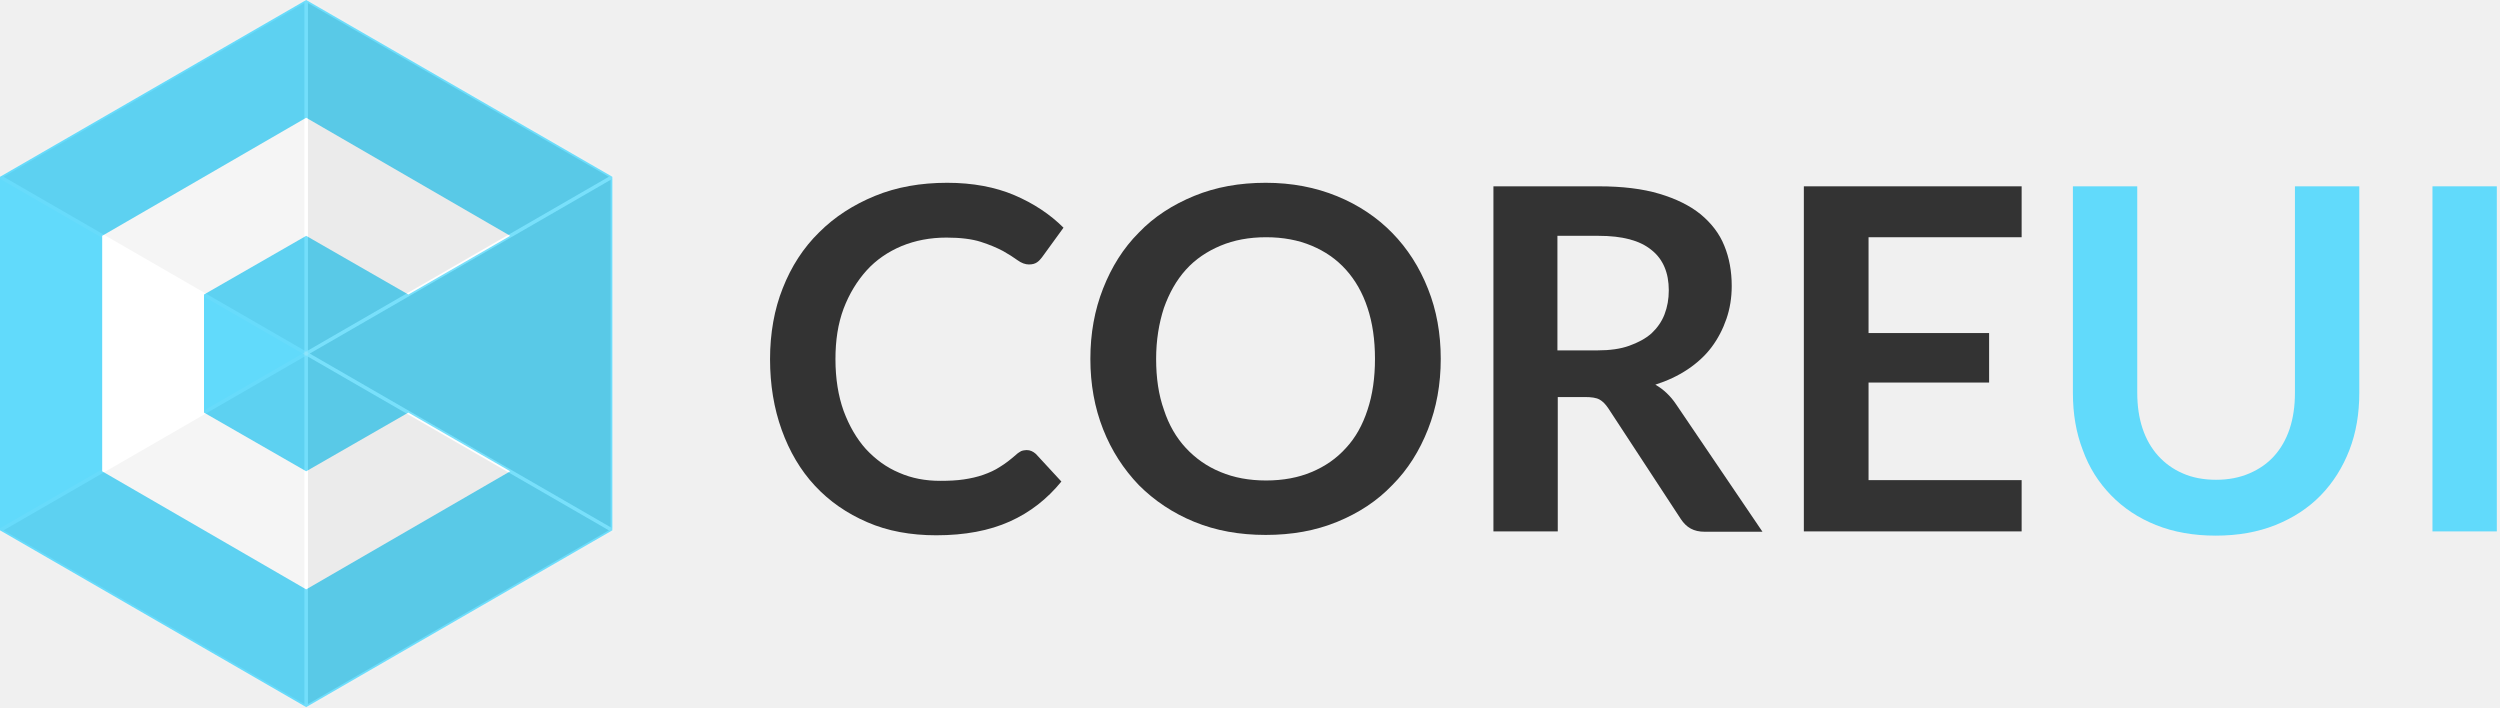
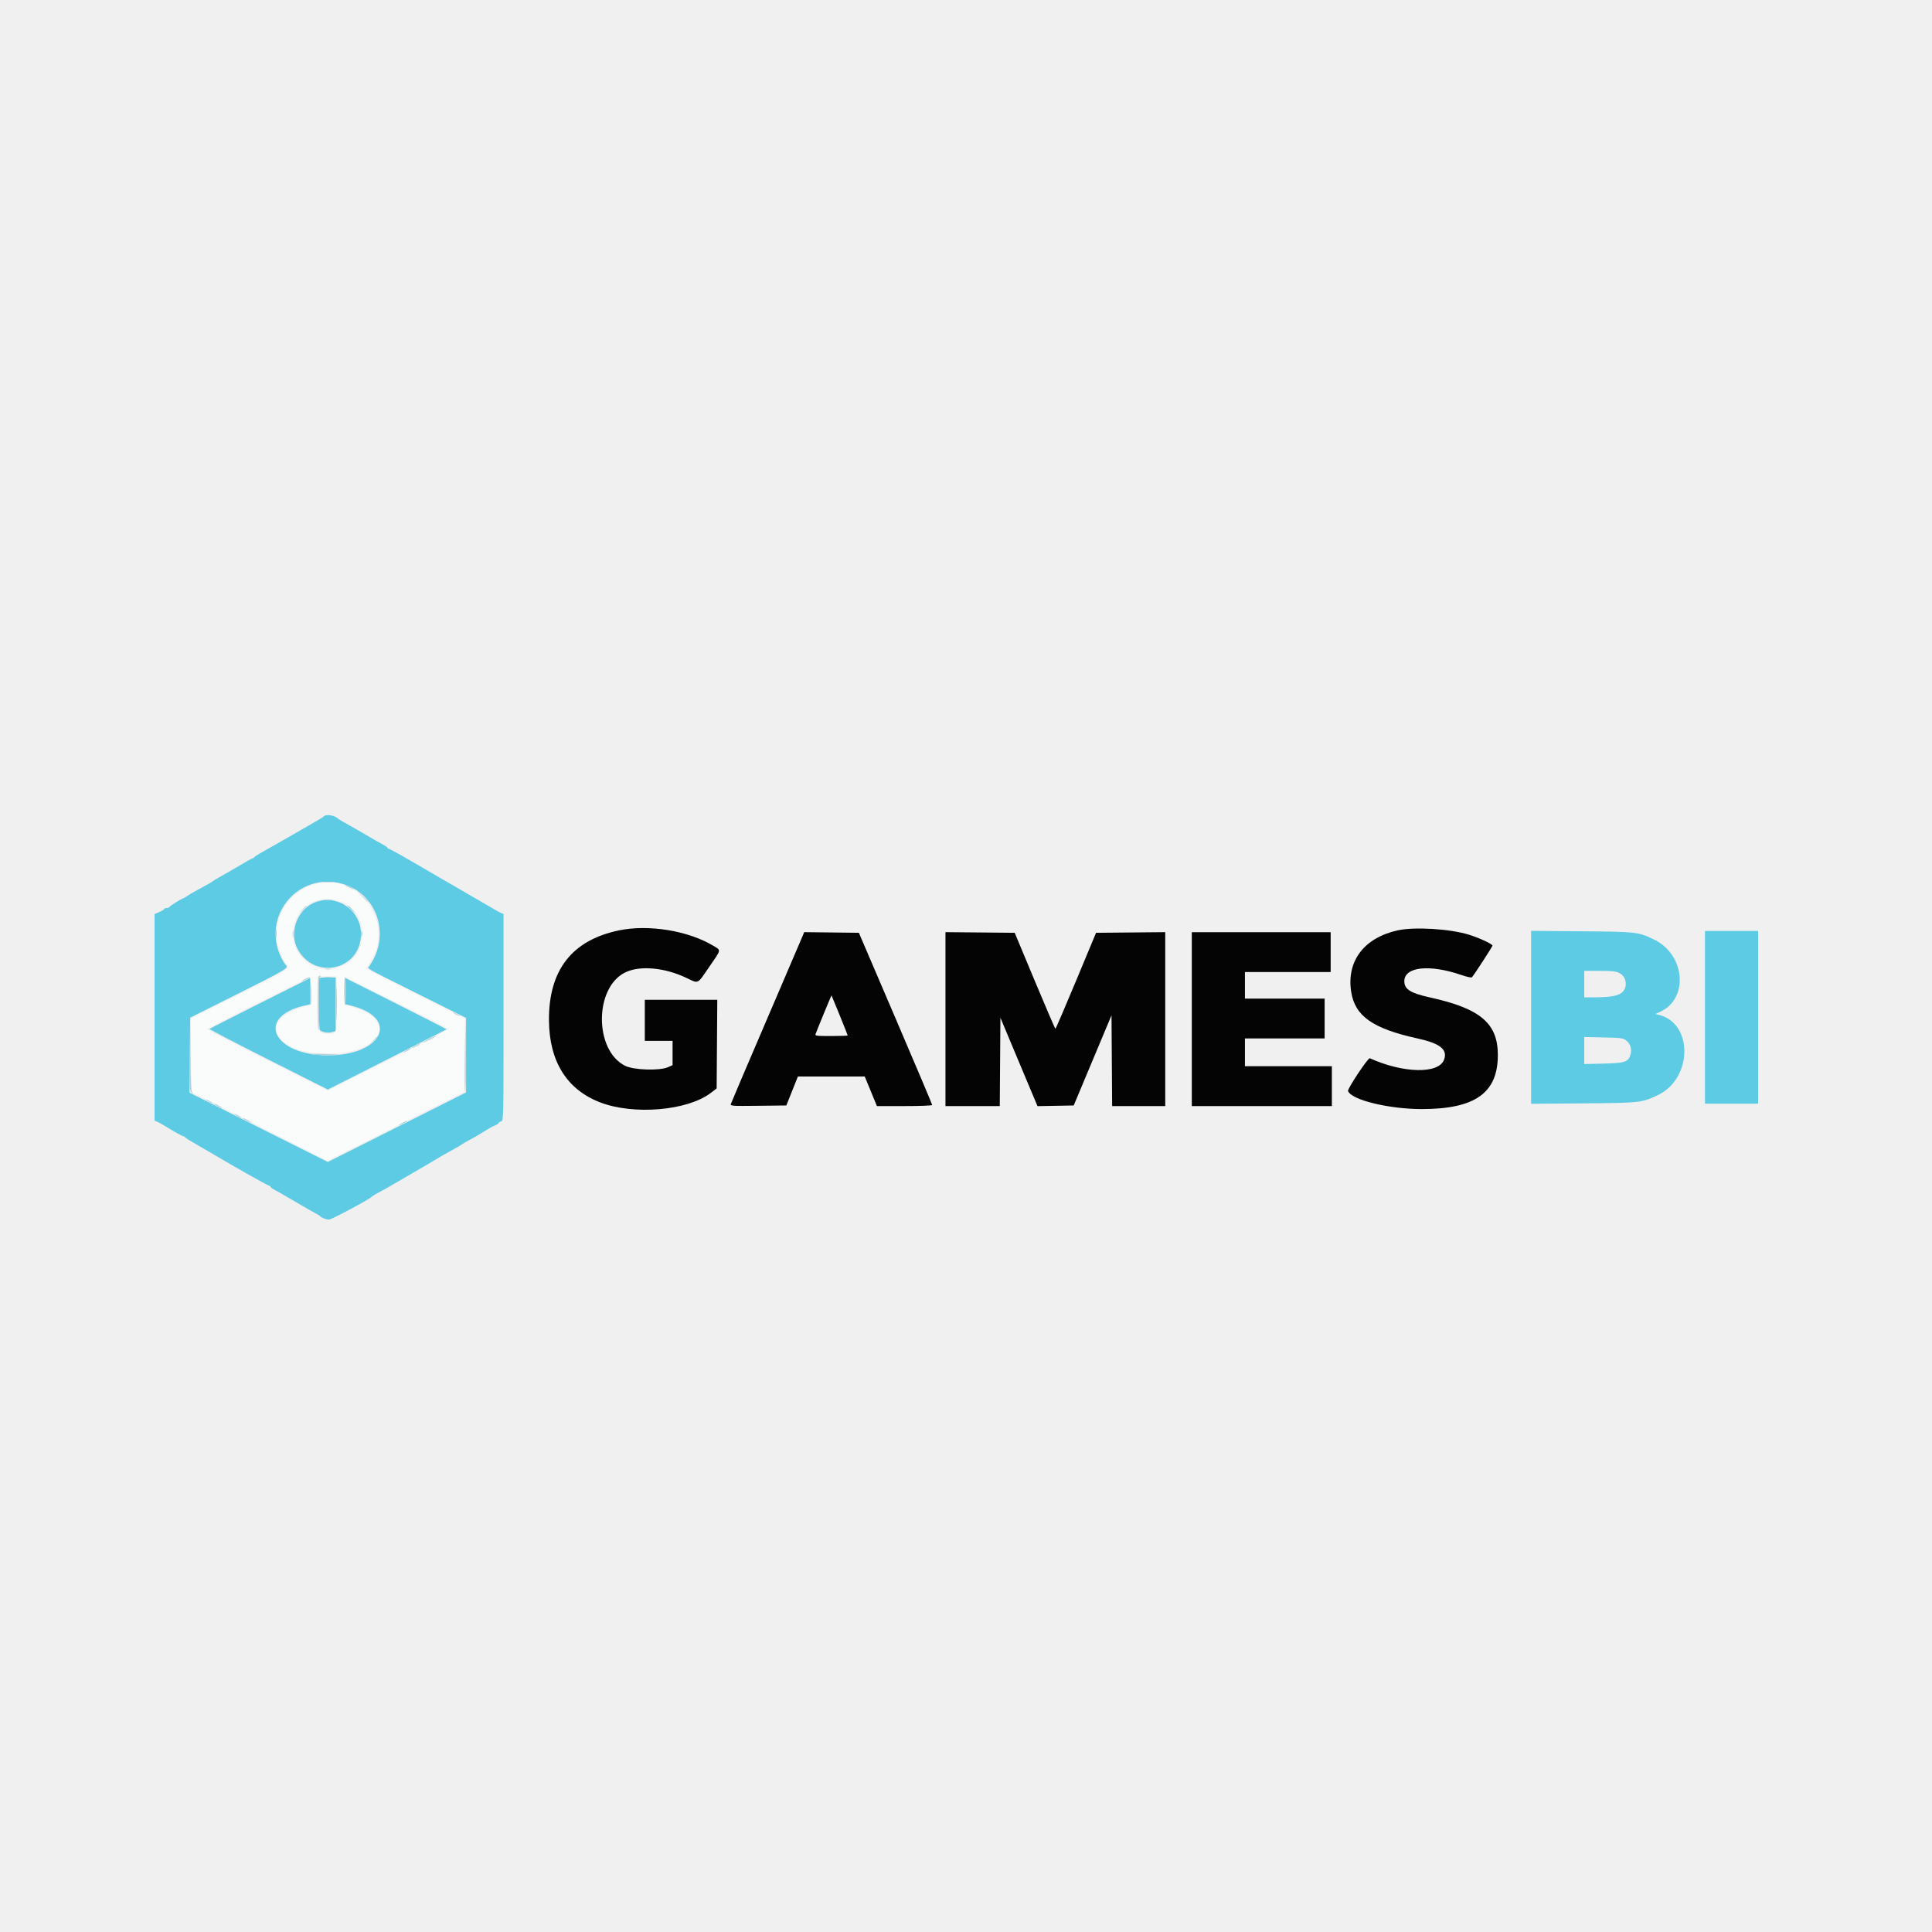
- <svg xmlns="http://www.w3.org/2000/svg" version="1.1" id="Warstwa_1" x="0px" y="0px" width="707.1px" height="200px" viewBox="0 0 707.1 200" enable-background="new 0 0 707.1 200" xml:space="preserve">
-   <polygon fill="#61DAFB" points="0,150 0,50 86.6,0 173.2,50 173.2,150 86.6,200 " />
-   <polygon fill="#FFFFFF" points="86.6,133.3 57.7,116.7 57.7,83.3 86.6,66.7 115.5,83.3 144.3,66.7 86.6,33.3 28.9,66.7 28.9,133.3   86.6,166.7 144.3,133.3 115.5,116.7 " />
-   <polygon opacity="0.04" stroke="#FFFFFF" stroke-miterlimit="10" enable-background="new    " points="0,50 86.6,100 86.6,0 " />
-   <polygon opacity="0.04" stroke="#FFFFFF" stroke-miterlimit="10" enable-background="new    " points="0,150 86.6,200 86.6,100 " />
-   <polygon opacity="0.08" stroke="#FFFFFF" stroke-miterlimit="10" enable-background="new    " points="86.6,100 173.2,150 173.2,50   " />
-   <polygon fill-opacity="0" points="86.6,100 0,50 0,150 " />
-   <polygon opacity="0.08" stroke="#FFFFFF" stroke-miterlimit="10" enable-background="new    " points="173.2,150 86.6,100 86.6,200   " />
-   <polygon opacity="0.08" stroke="#FFFFFF" stroke-miterlimit="10" enable-background="new    " points="173.2,50 86.6,0 86.6,100 " />
-   <g>
-     <path fill="#333333" d="M290.4,127.3c1,0,1.8,0.4,2.6,1.1l7.2,7.8c-4,4.9-8.8,8.7-14.6,11.3c-5.8,2.6-12.7,3.9-20.8,3.9   c-7.2,0-13.8-1.2-19.5-3.7c-5.8-2.5-10.7-5.9-14.8-10.3c-4.1-4.4-7.2-9.7-9.4-15.8c-2.2-6.1-3.3-12.8-3.3-20   c0-7.3,1.2-14.1,3.6-20.1c2.4-6.1,5.8-11.4,10.3-15.8c4.4-4.4,9.7-7.8,15.8-10.3s12.9-3.7,20.4-3.7c7.2,0,13.6,1.2,19,3.5   s10.1,5.4,13.9,9.2l-6.1,8.4c-0.4,0.5-0.8,1-1.4,1.4s-1.3,0.6-2.3,0.6s-2.1-0.4-3.2-1.2s-2.5-1.7-4.1-2.6c-1.7-0.9-3.8-1.8-6.3-2.6   c-2.5-0.8-5.8-1.2-9.7-1.2c-4.6,0-8.8,0.8-12.7,2.4c-3.8,1.6-7.2,3.9-9.9,6.9s-4.9,6.6-6.5,10.8c-1.6,4.3-2.3,9-2.3,14.3   c0,5.5,0.8,10.4,2.3,14.6c1.6,4.3,3.7,7.9,6.3,10.8c2.7,2.9,5.8,5.2,9.4,6.7c3.6,1.6,7.5,2.3,11.6,2.3c2.5,0,4.7-0.1,6.7-0.4   c2-0.3,3.8-0.7,5.5-1.3s3.3-1.3,4.8-2.3c1.5-0.9,3-2.1,4.5-3.4c0.4-0.4,0.9-0.7,1.4-1C289.3,127.4,289.9,127.3,290.4,127.3z" />
-     <path fill="#333333" d="M407.5,101.5c0,7.2-1.2,13.8-3.6,19.9s-5.7,11.4-10.1,15.8c-4.3,4.5-9.5,7.9-15.6,10.4s-12.8,3.7-20.2,3.7   c-7.4,0-14.1-1.2-20.2-3.7s-11.3-6-15.7-10.4c-4.3-4.5-7.7-9.7-10.1-15.8c-2.4-6.1-3.6-12.7-3.6-19.9c0-7.2,1.2-13.8,3.6-19.9   s5.7-11.4,10.1-15.8c4.3-4.5,9.6-7.9,15.7-10.4s12.8-3.7,20.2-3.7c7.4,0,14.1,1.3,20.2,3.8s11.3,6,15.6,10.4   c4.3,4.4,7.7,9.7,10.1,15.8C406.3,87.7,407.5,94.3,407.5,101.5z M388.9,101.5c0-5.4-0.7-10.2-2.1-14.4c-1.4-4.3-3.5-7.9-6.1-10.8   c-2.7-3-5.9-5.2-9.7-6.8c-3.8-1.6-8.1-2.4-12.9-2.4s-9.1,0.8-12.9,2.4s-7.1,3.8-9.8,6.8c-2.7,3-4.7,6.6-6.2,10.8   c-1.4,4.3-2.2,9.1-2.2,14.4c0,5.4,0.7,10.2,2.2,14.4c1.4,4.3,3.5,7.9,6.2,10.8s5.9,5.2,9.8,6.8c3.8,1.6,8.1,2.4,12.9,2.4   s9.1-0.8,12.9-2.4c3.8-1.6,7-3.8,9.7-6.8c2.7-2.9,4.7-6.5,6.1-10.8C388.2,111.7,388.9,106.9,388.9,101.5z" />
-     <path fill="#333333" d="M440.6,112.2v38.1h-18.2V52.7h29.8c6.7,0,12.4,0.7,17.1,2.1c4.7,1.4,8.6,3.3,11.7,5.8   c3,2.5,5.3,5.4,6.7,8.9c1.4,3.4,2.1,7.2,2.1,11.4c0,3.3-0.5,6.4-1.5,9.3s-2.4,5.6-4.2,8c-1.8,2.4-4.1,4.5-6.8,6.3   c-2.7,1.8-5.7,3.2-9.1,4.3c2.3,1.3,4.3,3.2,5.9,5.6l24.4,36h-16.3c-1.6,0-2.9-0.3-4-0.9c-1.1-0.6-2-1.5-2.8-2.7l-20.5-31.3   c-0.8-1.2-1.6-2-2.5-2.5s-2.3-0.7-4.1-0.7h-7.7V112.2z M440.6,99.1h11.3c3.4,0,6.4-0.4,8.9-1.3s4.6-2,6.3-3.5   c1.6-1.5,2.9-3.3,3.7-5.4c0.8-2.1,1.2-4.3,1.2-6.8c0-4.9-1.6-8.8-4.9-11.4c-3.3-2.7-8.2-4-15-4h-11.6v32.4H440.6z" />
-     <path fill="#333333" d="M571.8,52.7v14.4h-43.3v27.1h34.1v14h-34.1v27.6h43.3v14.5h-61.6V52.7H571.8z" />
-     <path fill="#61DAFB" d="M626.8,135.7c3.5,0,6.6-0.6,9.4-1.8c2.8-1.2,5.1-2.8,7-4.9c1.9-2.1,3.4-4.7,4.4-7.7s1.5-6.4,1.5-10.1V52.7   h18.2v58.5c0,5.8-0.9,11.2-2.8,16.1c-1.9,4.9-4.6,9.2-8.1,12.8c-3.5,3.6-7.8,6.4-12.8,8.4s-10.6,3-16.9,3s-11.9-1-16.9-3   s-9.2-4.8-12.7-8.4c-3.5-3.6-6.2-7.8-8-12.8c-1.9-4.9-2.8-10.3-2.8-16.1V52.7h18.2v58.4c0,3.7,0.5,7.1,1.5,10.1s2.5,5.6,4.4,7.7   s4.2,3.8,7,5C620.1,135.1,623.3,135.7,626.8,135.7z" />
-     <path fill="#61DAFB" d="M706.2,150.3H688V52.7h18.2V150.3z" />
+ <svg xmlns="http://www.w3.org/2000/svg" id="svg" version="1.1" width="400" height="400" viewBox="0 0 400 400">
+   <g id="svgg">
+     <path id="path0" d="M67.112 168.977 C 66.982 169.102,66.512 169.411,66.069 169.665 C 65.625 169.918,63.220 171.306,60.724 172.750 C 58.227 174.194,55.497 175.750,54.655 176.208 C 53.814 176.666,52.947 177.200,52.730 177.395 C 52.513 177.590,52.271 177.750,52.191 177.750 C 52.112 177.750,50.939 178.407,49.586 179.209 C 48.232 180.012,46.450 181.041,45.625 181.497 C 44.800 181.952,44.069 182.392,44.000 182.475 C 43.931 182.557,43.481 182.837,43.000 183.096 C 40.542 184.420,39.312 185.120,38.711 185.538 C 38.346 185.792,37.982 186.000,37.903 186.000 C 37.658 186.000,35.130 187.592,35.042 187.803 C 34.996 187.911,34.743 188.000,34.479 188.000 C 34.216 188.000,34.000 188.086,34.000 188.191 C 34.000 188.296,33.550 188.577,33.000 188.815 L 32.000 189.249 32.000 210.630 L 32.000 232.012 32.563 232.252 C 32.872 232.384,33.536 232.746,34.039 233.058 C 36.000 234.274,37.753 235.250,37.975 235.250 C 38.104 235.250,38.246 235.339,38.292 235.449 C 38.337 235.558,39.652 236.374,41.212 237.261 C 42.772 238.149,44.414 239.100,44.860 239.375 C 47.259 240.854,55.510 245.500,55.736 245.500 C 55.881 245.500,56.000 245.593,56.000 245.706 C 56.000 245.819,56.478 246.162,57.063 246.468 C 57.647 246.774,58.575 247.299,59.125 247.634 C 59.675 247.968,60.969 248.722,62.000 249.308 C 63.031 249.894,64.100 250.510,64.375 250.677 C 64.650 250.844,65.156 251.123,65.500 251.298 C 65.844 251.472,66.181 251.685,66.250 251.770 C 66.533 252.121,67.509 252.500,68.130 252.500 C 68.651 252.500,76.437 248.334,77.000 247.754 C 77.197 247.551,78.038 247.054,79.125 246.497 C 79.675 246.215,80.575 245.710,81.125 245.373 C 81.675 245.037,82.856 244.348,83.750 243.843 C 85.105 243.078,90.052 240.178,91.875 239.081 C 92.150 238.916,92.769 238.570,93.250 238.313 C 94.517 237.635,95.323 237.163,95.750 236.849 C 95.956 236.697,96.744 236.251,97.500 235.857 C 98.256 235.463,99.494 234.740,100.250 234.250 C 101.006 233.760,101.991 233.209,102.438 233.025 C 102.884 232.840,103.250 232.604,103.250 232.499 C 103.250 232.394,103.475 232.249,103.750 232.178 C 104.245 232.048,104.250 231.837,104.250 210.642 L 104.250 189.238 103.688 188.998 C 103.378 188.866,102.714 188.504,102.211 188.192 C 101.708 187.880,100.639 187.255,99.836 186.804 C 99.032 186.352,98.206 185.879,98.000 185.752 C 97.455 185.417,92.432 182.503,90.887 181.625 C 90.160 181.213,87.598 179.722,85.192 178.313 C 82.787 176.903,80.691 175.750,80.534 175.750 C 80.378 175.750,80.250 175.663,80.250 175.557 C 80.250 175.451,79.828 175.142,79.313 174.870 C 78.797 174.599,77.531 173.882,76.500 173.278 C 74.407 172.050,73.129 171.316,70.722 169.961 C 70.394 169.776,70.069 169.569,70.000 169.500 C 69.326 168.826,67.598 168.513,67.112 168.977 M70.823 182.968 C 78.120 184.991,80.972 193.658,76.444 200.051 C 76.052 200.604,75.014 200.015,86.438 205.723 L 96.500 210.751 96.500 218.466 L 96.500 226.181 82.188 233.377 L 67.875 240.573 53.559 233.403 L 39.243 226.233 39.309 218.462 L 39.375 210.691 49.436 205.658 C 59.260 200.744,59.874 200.372,59.149 199.770 C 58.956 199.610,58.510 198.870,58.157 198.125 C 54.125 189.609,61.772 180.458,70.823 182.968 M64.875 186.968 C 61.483 188.517,59.861 193.113,61.556 196.375 C 65.039 203.078,74.739 200.870,74.739 193.375 C 74.739 188.294,69.467 184.870,64.875 186.968 M317.000 210.625 L 317.000 228.529 327.813 228.439 C 339.628 228.342,339.821 228.321,343.181 226.757 C 350.454 223.372,350.619 211.832,343.419 210.106 L 342.713 209.936 343.669 209.507 C 349.715 206.790,348.921 197.574,342.375 194.479 C 339.128 192.943,338.824 192.909,327.438 192.811 L 317.000 192.720 317.000 210.625 M353.000 210.625 L 353.000 228.500 358.500 228.500 L 364.000 228.500 364.000 210.625 L 364.000 192.750 358.500 192.750 L 353.000 192.750 353.000 210.625 M335.250 201.438 C 336.838 202.231,337.083 204.542,335.689 205.583 C 334.864 206.199,333.275 206.466,330.313 206.485 L 328.000 206.500 328.000 203.750 L 328.000 201.000 331.188 201.000 C 333.721 201.001,334.554 201.090,335.250 201.438 M66.110 202.473 C 65.919 202.664,66.016 212.879,66.212 213.192 C 66.517 213.681,67.786 213.942,68.688 213.702 L 69.500 213.486 69.500 207.930 L 69.500 202.375 67.854 202.375 C 66.949 202.375,66.164 202.419,66.110 202.473 M53.824 207.708 C 48.159 210.560,43.462 212.955,43.387 213.030 C 43.312 213.104,48.791 215.958,55.563 219.371 L 67.875 225.576 80.125 219.377 C 86.862 215.968,92.408 213.152,92.449 213.119 C 92.490 213.086,87.793 210.681,82.012 207.774 L 71.500 202.488 71.500 205.197 L 71.500 207.905 72.799 208.238 C 82.847 210.814,79.181 218.500,67.904 218.500 C 56.518 218.500,52.791 210.563,63.063 208.189 L 64.250 207.914 64.250 205.207 C 64.250 203.718,64.222 202.505,64.188 202.511 C 64.153 202.517,59.490 204.856,53.824 207.708 M336.668 215.400 C 337.527 216.043,337.904 217.214,337.597 218.287 C 337.142 219.873,336.436 220.115,331.982 220.209 L 328.000 220.294 328.000 217.500 L 328.000 214.706 331.982 214.791 C 335.563 214.866,336.035 214.928,336.668 215.400 " stroke="none" fill="#5ccbe3" fill-rule="evenodd" />
+     <path id="path1" d="M65.250 183.074 C 58.000 185.151,55.004 193.466,59.306 199.571 C 60.058 200.639,60.181 200.560,49.528 205.875 L 39.506 210.875 39.566 218.475 L 39.625 226.076 53.734 233.190 L 67.844 240.305 81.984 233.170 L 96.125 226.035 96.176 218.455 L 96.227 210.875 85.989 205.750 C 80.357 202.931,75.750 200.589,75.750 200.545 C 75.750 200.501,76.084 199.979,76.492 199.386 C 81.964 191.433,74.397 180.453,65.250 183.074 M71.182 186.909 C 75.765 189.092,76.417 196.137,72.316 199.160 C 67.383 202.797,60.648 199.458,60.648 193.375 C 60.648 187.823,66.089 184.483,71.182 186.909 M69.750 207.782 C 69.750 214.170,69.789 214.042,67.867 214.042 C 65.765 214.042,65.750 213.997,65.750 207.753 C 65.750 201.441,65.494 202.125,67.855 202.125 L 69.750 202.125 69.750 207.782 M64.375 205.248 L 64.375 208.079 62.828 208.516 C 53.106 211.257,56.713 218.125,67.875 218.125 C 78.993 218.125,82.578 211.236,72.881 208.505 L 71.375 208.080 71.305 205.165 C 71.266 203.562,71.299 202.250,71.378 202.250 C 71.590 202.250,92.590 212.768,92.834 212.997 C 92.949 213.105,87.380 216.033,80.459 219.504 L 67.875 225.815 55.285 219.518 C 48.361 216.055,42.772 213.144,42.867 213.048 C 43.213 212.698,63.883 202.306,64.125 202.360 C 64.274 202.394,64.375 203.565,64.375 205.248 " stroke="none" fill="#fafbfb" fill-rule="evenodd" />
+     <path id="path2" d="M66.932 186.430 C 67.376 186.486,68.163 186.487,68.682 186.432 C 69.201 186.378,68.838 186.333,67.875 186.332 C 66.912 186.331,66.488 186.375,66.932 186.430 M72.000 187.578 C 72.000 187.621,72.366 187.987,72.813 188.391 L 73.625 189.125 72.891 188.313 C 72.206 187.555,72.000 187.385,72.000 187.578 M57.077 193.375 C 57.079 194.200,57.126 194.507,57.181 194.058 C 57.237 193.609,57.236 192.934,57.179 192.558 C 57.122 192.182,57.076 192.550,57.077 193.375 M74.813 193.375 C 74.816 193.925,74.867 194.121,74.927 193.810 C 74.987 193.499,74.984 193.049,74.922 192.810 C 74.859 192.571,74.810 192.825,74.813 193.375 M67.192 202.431 C 67.641 202.487,68.316 202.486,68.692 202.429 C 69.068 202.372,68.700 202.326,67.875 202.327 C 67.050 202.329,66.743 202.376,67.192 202.431 M69.607 207.750 C 69.607 210.844,69.643 212.109,69.687 210.563 C 69.730 209.016,69.730 206.484,69.687 204.938 C 69.643 203.391,69.607 204.656,69.607 207.750 " stroke="none" fill="#79c8dd" fill-rule="evenodd" />
+     <path id="path3" d="M67.192 182.681 C 67.641 182.737,68.316 182.736,68.692 182.679 C 69.068 182.622,68.700 182.576,67.875 182.577 C 67.050 182.579,66.743 182.626,67.192 182.681 M71.521 183.343 C 71.778 183.573,73.250 184.250,73.250 184.138 C 73.250 183.994,71.864 183.250,71.596 183.250 C 71.497 183.250,71.464 183.292,71.521 183.343 M74.990 185.563 C 76.026 186.666,76.250 186.865,76.250 186.677 C 76.250 186.637,75.716 186.103,75.063 185.490 L 73.875 184.375 74.990 185.563 M62.609 188.313 L 61.875 189.125 62.688 188.391 C 63.445 187.706,63.615 187.500,63.422 187.500 C 63.379 187.500,63.013 187.866,62.609 188.313 M60.572 193.375 C 60.573 194.063,60.622 194.314,60.679 193.934 C 60.737 193.554,60.735 192.992,60.676 192.684 C 60.617 192.377,60.570 192.688,60.572 193.375 M67.440 200.677 C 67.751 200.737,68.201 200.734,68.440 200.672 C 68.679 200.609,68.425 200.560,67.875 200.563 C 67.325 200.566,67.129 200.617,67.440 200.677 M65.917 202.167 C 65.686 202.398,65.706 213.193,65.938 213.337 C 66.041 213.401,66.093 210.970,66.053 207.935 C 65.997 203.643,66.053 202.371,66.303 202.212 C 66.486 202.096,66.508 202.006,66.354 202.004 C 66.205 202.002,66.008 202.075,65.917 202.167 M63.188 202.644 C 62.260 203.146,62.306 203.363,63.238 202.881 C 63.643 202.672,64.044 202.500,64.128 202.500 C 64.212 202.500,64.245 203.789,64.203 205.363 C 64.160 206.938,64.213 208.138,64.321 208.030 C 64.607 207.743,64.423 202.430,64.125 202.343 C 63.987 202.304,63.566 202.439,63.188 202.644 M71.250 205.110 C 71.250 206.683,71.334 208.023,71.438 208.086 C 71.541 208.150,71.625 206.863,71.625 205.226 C 71.625 203.589,71.541 202.250,71.438 202.250 C 71.334 202.250,71.250 203.537,71.250 205.110 M93.750 209.612 C 93.750 209.681,94.088 209.912,94.500 210.125 C 94.912 210.338,95.250 210.457,95.250 210.388 C 95.250 210.319,94.912 210.088,94.500 209.875 C 94.088 209.662,93.750 209.543,93.750 209.612 M39.309 218.282 C 39.255 225.318,39.285 225.967,39.688 226.282 C 40.074 226.585,40.089 226.579,39.816 226.229 C 39.590 225.939,39.489 223.791,39.437 218.229 L 39.367 210.625 39.309 218.282 M96.250 218.550 C 96.181 222.772,96.211 226.139,96.316 226.034 C 96.422 225.929,96.478 222.475,96.441 218.359 L 96.375 210.875 96.250 218.550 M77.237 215.438 L 76.375 216.375 77.313 215.513 C 78.185 214.712,78.365 214.500,78.174 214.500 C 78.132 214.500,77.710 214.922,77.237 215.438 M88.688 215.141 C 88.034 215.481,87.500 215.816,87.500 215.884 C 87.500 215.996,89.975 214.827,90.229 214.595 C 90.539 214.313,89.725 214.601,88.688 215.141 M86.000 216.500 C 85.519 216.763,85.215 216.984,85.325 216.990 C 85.590 217.003,87.000 216.270,87.000 216.119 C 87.000 215.955,86.985 215.961,86.000 216.500 M84.188 217.393 C 83.253 217.900,83.310 218.111,84.250 217.625 C 84.662 217.412,85.000 217.184,85.000 217.119 C 85.000 216.958,84.973 216.967,84.188 217.393 M64.500 218.273 C 64.844 218.370,66.362 218.448,67.875 218.446 C 71.331 218.441,70.815 218.307,66.875 218.187 C 65.225 218.136,64.156 218.175,64.500 218.273 M42.500 227.612 C 42.500 227.681,42.837 227.912,43.250 228.125 C 43.663 228.338,44.000 228.457,44.000 228.388 C 44.000 228.319,43.663 228.088,43.250 227.875 C 42.837 227.662,42.500 227.543,42.500 227.612 M44.271 228.593 C 44.528 228.823,46.000 229.500,46.000 229.388 C 46.000 229.244,44.614 228.500,44.346 228.500 C 44.247 228.500,44.214 228.542,44.271 228.593 M48.500 230.612 C 48.500 230.681,48.837 230.912,49.250 231.125 C 49.663 231.338,50.000 231.457,50.000 231.388 C 50.000 231.319,49.663 231.088,49.250 230.875 C 48.837 230.662,48.500 230.543,48.500 230.612 M50.271 231.593 C 50.528 231.823,52.000 232.500,52.000 232.388 C 52.000 232.244,50.614 231.500,50.346 231.500 C 50.247 231.500,50.214 231.542,50.271 231.593 M83.250 232.500 C 82.769 232.763,82.465 232.984,82.575 232.990 C 82.840 233.003,84.250 232.270,84.250 232.119 C 84.250 231.955,84.235 231.961,83.250 232.500 " stroke="none" fill="#b7d4dc" fill-rule="evenodd" />
+     <path id="path4" d="" stroke="none" fill="#81becc" fill-rule="evenodd" />
+     <path id="path5" d="M128.158 192.624 C 118.424 194.641,113.588 200.853,113.658 211.250 C 113.716 219.746,117.347 225.573,124.240 228.231 C 131.172 230.904,142.293 229.967,147.125 226.302 L 148.375 225.354 148.441 216.177 L 148.506 207.000 141.003 207.000 L 133.500 207.000 133.500 211.250 L 133.500 215.500 136.375 215.500 L 139.250 215.500 139.250 218.013 L 139.250 220.526 138.313 220.946 C 136.599 221.715,131.237 221.553,129.455 220.677 C 123.010 217.513,123.005 204.481,129.446 201.329 C 132.437 199.866,137.499 200.297,141.966 202.395 C 144.749 203.703,144.259 203.928,146.872 200.137 C 149.388 196.486,149.328 196.803,147.688 195.815 C 142.498 192.688,134.307 191.349,128.158 192.624 M289.375 192.621 C 282.412 194.156,278.760 198.981,279.747 205.342 C 280.528 210.375,284.210 212.962,293.500 215.003 C 298.185 216.033,299.770 217.311,298.970 219.413 C 297.840 222.382,290.571 222.234,283.608 219.101 C 283.254 218.942,278.928 225.451,279.096 225.889 C 279.803 227.731,287.542 229.622,294.375 229.621 C 305.382 229.619,310.084 226.297,310.113 218.500 C 310.138 211.888,306.544 208.820,296.071 206.511 C 292.015 205.616,290.750 204.817,290.750 203.147 C 290.750 200.147,295.978 199.589,302.619 201.881 C 303.682 202.248,304.638 202.453,304.744 202.337 C 305.228 201.801,309.000 195.988,309.000 195.775 C 309.000 195.449,306.250 194.174,304.136 193.522 C 300.167 192.296,292.868 191.850,289.375 192.621 M166.270 193.558 C 166.148 193.870,162.761 201.775,158.745 211.125 C 154.728 220.475,151.385 228.324,151.315 228.567 C 151.197 228.982,151.544 229.005,156.997 228.942 L 162.804 228.875 164.000 225.875 L 165.196 222.875 172.115 222.875 L 179.034 222.875 180.295 225.938 L 181.555 229.000 187.278 229.000 C 190.569 229.000,193.000 228.903,193.000 228.771 C 193.000 228.646,189.585 220.574,185.411 210.834 L 177.822 193.125 172.157 193.058 L 166.491 192.991 166.270 193.558 M195.750 210.996 L 195.750 229.000 201.372 229.000 L 206.994 229.000 207.059 219.853 L 207.125 210.706 209.357 216.041 C 210.584 218.975,212.312 223.093,213.196 225.194 L 214.803 229.013 218.551 228.944 L 222.299 228.875 226.212 219.541 L 230.125 210.207 230.191 219.603 L 230.256 229.000 235.753 229.000 L 241.250 229.000 241.250 210.996 L 241.250 192.992 234.087 193.059 L 226.923 193.125 222.787 203.063 C 220.511 208.528,218.588 212.997,218.512 212.994 C 218.437 212.991,216.510 208.519,214.230 203.057 L 210.085 193.125 202.917 193.059 L 195.750 192.992 195.750 210.996 M246.750 211.000 L 246.750 229.000 261.250 229.000 L 275.750 229.000 275.750 224.875 L 275.750 220.750 266.750 220.750 L 257.750 220.750 257.750 217.875 L 257.750 215.000 266.000 215.000 L 274.250 215.000 274.250 210.875 L 274.250 206.750 266.000 206.750 L 257.750 206.750 257.750 204.000 L 257.750 201.250 266.625 201.250 L 275.500 201.250 275.500 197.125 L 275.500 193.000 261.125 193.000 L 246.750 193.000 246.750 211.000 M173.847 210.190 C 174.756 212.425,175.500 214.309,175.500 214.377 C 175.500 214.445,173.969 214.500,172.098 214.500 C 168.963 214.500,168.709 214.466,168.861 214.063 C 169.355 212.747,172.122 206.040,172.155 206.079 C 172.176 206.104,172.938 207.954,173.847 210.190 " stroke="none" fill="#040404" fill-rule="evenodd" />
+     <path id="path6" d="" stroke="none" fill="#583084" fill-rule="evenodd" />
+     <path id="path7" d="" stroke="none" fill="#5c3004" fill-rule="evenodd" />
+     <path id="path8" d="" stroke="none" fill="#043404" fill-rule="evenodd" />
  </g>
</svg>
